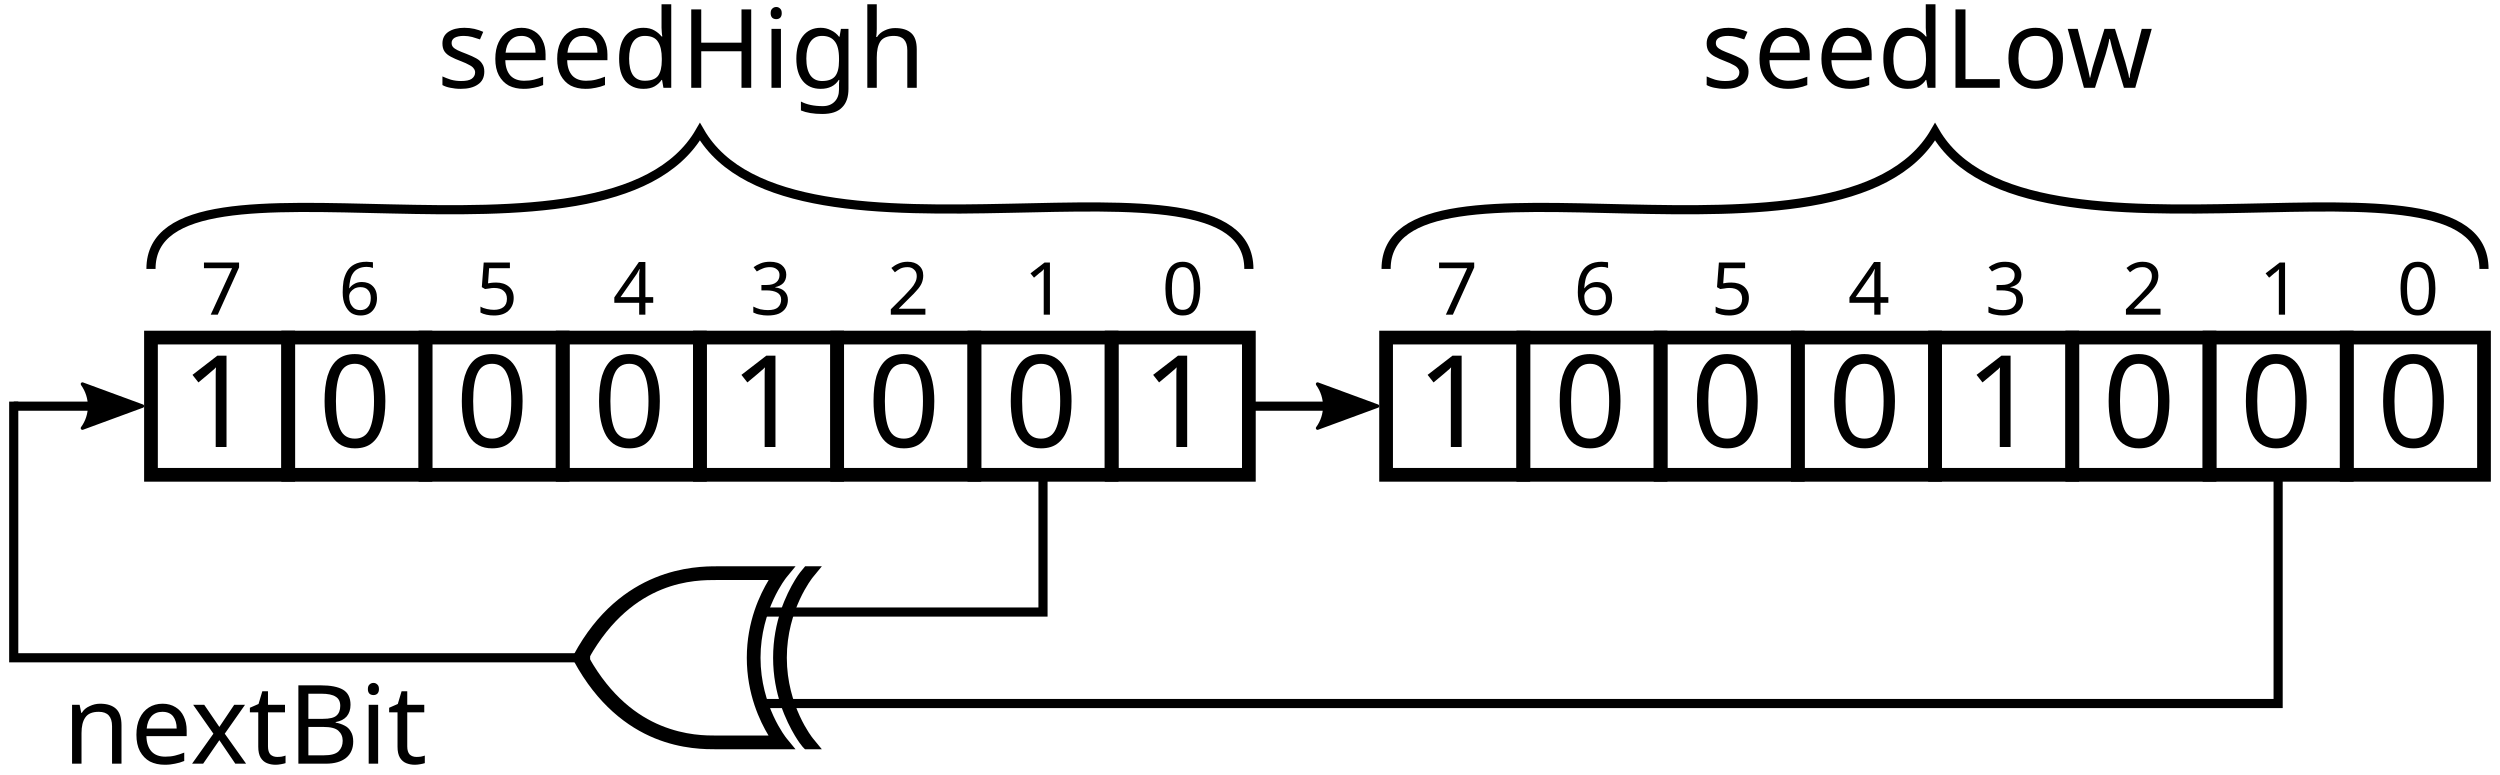
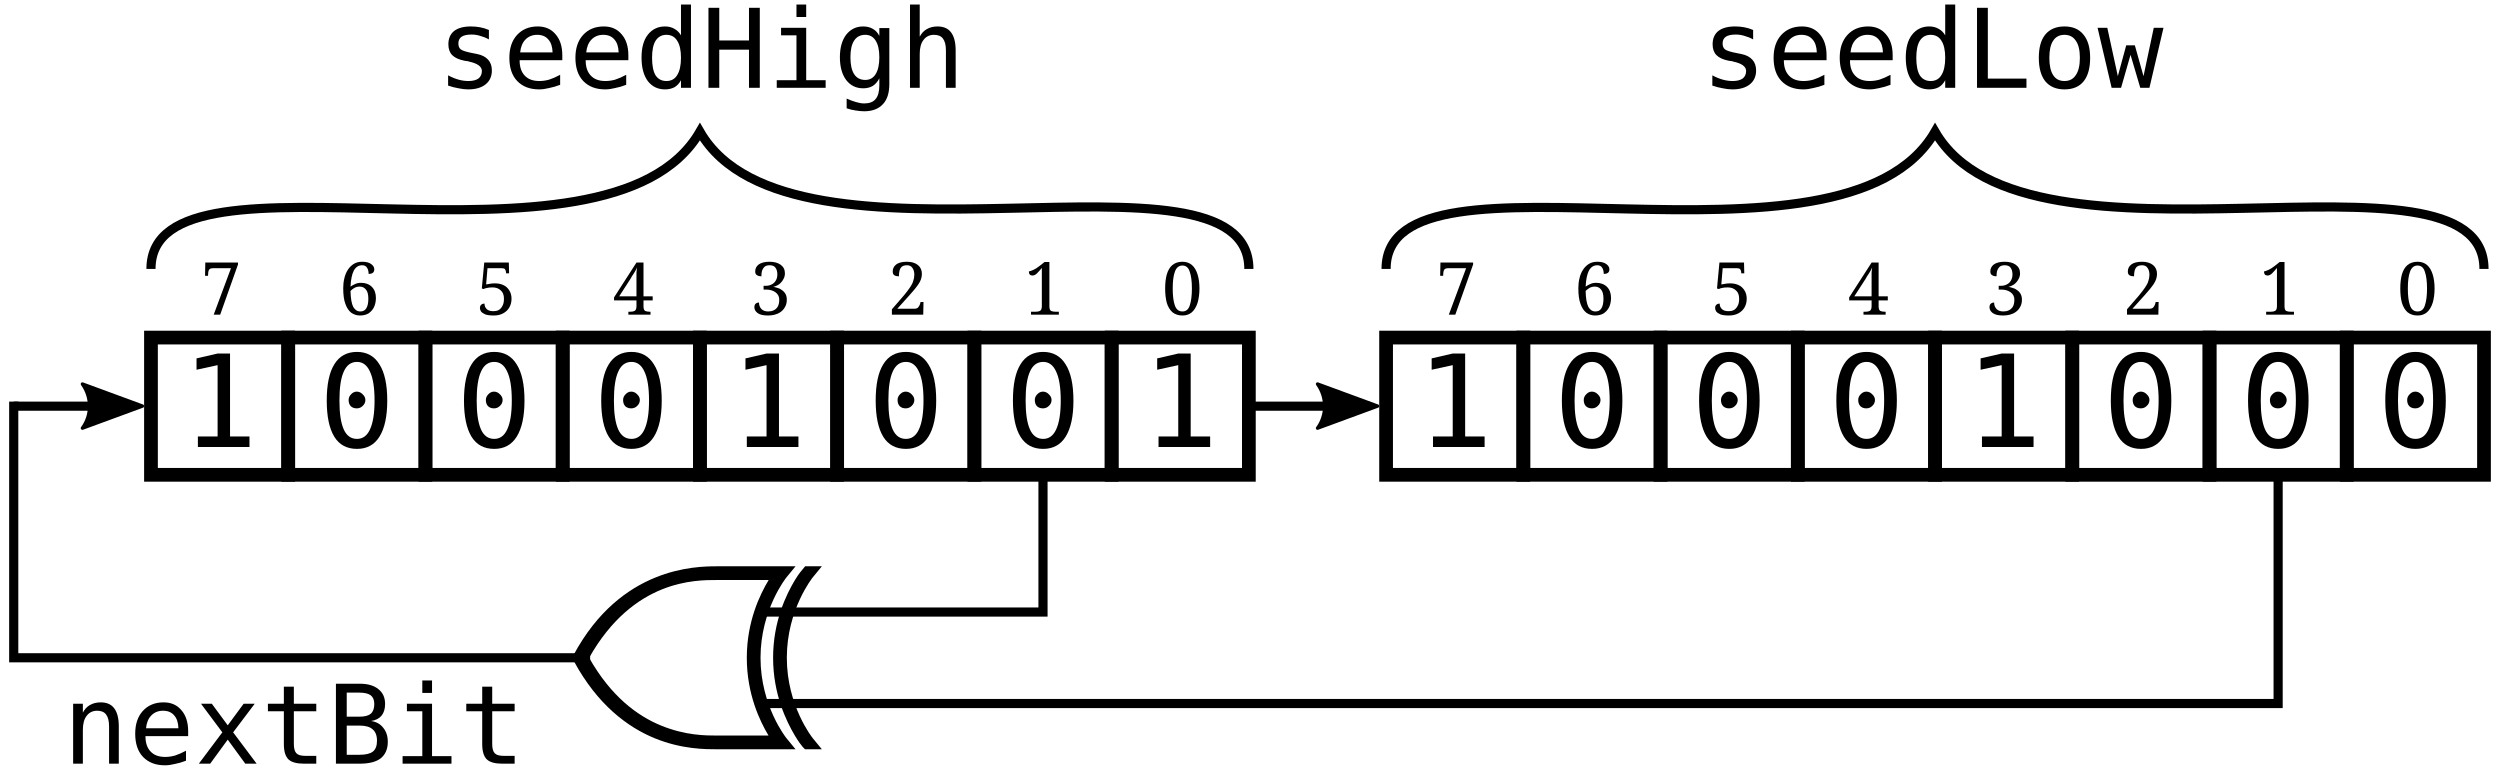
- <svg xmlns="http://www.w3.org/2000/svg" width="546.5" height="169.231" viewBox="0 0 144.595 44.776" version="1.1" id="svg5">
+ <svg xmlns="http://www.w3.org/2000/svg" width="546.5" height="169.231" viewBox="0 0 144.595 44.776" version="1.1" id="svg5" style="background-color: white">
  <defs id="defs2">
    <marker style="overflow:visible" id="Arrow2Mend" refX="0" refY="0" orient="auto">
-       <path transform="scale(-0.6)" d="M 8.719,4.034 -2.207,0.016 8.719,-4.002 c -1.745,2.372 -1.735,5.617 -6e-7,8.035 z" style="fill:context-stroke;fill-rule:evenodd;stroke:context-stroke;stroke-width:0.625;stroke-linejoin:round" id="path45250" />
-     </marker>
-     <marker style="overflow:visible" id="Arrow2Mend-2" refX="0" refY="0" orient="auto">
-       <path transform="scale(-0.6)" d="M 8.719,4.034 -2.207,0.016 8.719,-4.002 c -1.745,2.372 -1.735,5.617 -6e-7,8.035 z" style="fill:context-stroke;fill-rule:evenodd;stroke:context-stroke;stroke-width:0.625;stroke-linejoin:round" id="path45250-1" />
+       <path transform="scale(-0.6)" d="M 8.719,4.034 -2.207,0.016 8.719,-4.002 c -1.745,2.372 -1.735,5.617 -6e-7,8.035 z" style="fill:#000000;fill-rule:evenodd;stroke:context-stroke;stroke-width:0.625;stroke-linejoin:round" id="path45250" />
    </marker>
  </defs>
  <g id="layer1" transform="translate(-29.63333,-17.51738)">
    <g id="g2560" transform="matrix(-0.2645833,0,0,0.2645833,75.00938,38.49688)">
      <path id="path3516" style="fill:#000000;fill-opacity:1;fill-rule:evenodd;stroke:none;stroke-width:3;stroke-linecap:butt;stroke-linejoin:miter;stroke-opacity:1" d="m -2.25,81.5 c -1.597,2.644 -2.25,3 -2.25,3 h -3.656 l 2,-2.438 c 0,0 5.656,-7 5.656,-17.563 0,-10.562 -5.656,-17.562 -5.656,-17.562 l -2,-2.438 H -4.5 c 0.781,0.938 1.422,1.656 2.219,3 1.873,3.1 4.781,9.027 4.781,17 0,7.951 -2.897,13.879 -4.75,17 z" />
      <path style="fill:#000000;fill-opacity:1;fill-rule:evenodd;stroke:none;stroke-width:3;stroke-linecap:butt;stroke-linejoin:miter;stroke-opacity:1" d="m -2.406,44.5 2,2.438 c 0,0 5.656,7 5.656,17.562 0,10.562 -5.656,17.562 -5.656,17.562 l -2,2.438 H 0.75 h 14 c 2.408,10e-7 7.69,0.025 13.625,-2.406 5.935,-2.431 12.537,-7.343 17.688,-16.875 L 44.75,64.5 46.062,63.781 C 35.759,44.716 19.507,44.5 14.75,44.5 h -14 z m 5.875,3 H 14.75 c 4.684,0 18.287,-0.13 27.969,17 C 37.952,72.929 32.197,77.184 27,79.312 21.639,81.508 17.158,81.5 14.75,81.5 H 3.5 c 1.874,-3.108 4.75,-9.049 4.75,-17 0,-7.973 -2.909,-13.9 -4.781,-17 z" id="path4973" />
    </g>
-     <text xml:space="preserve" style="font-size:5.027px;line-height:1.25;font-family:'Source Code Pro';-inkscape-font-specification:'Source Code Pro';letter-spacing:0px;word-spacing:0px;stroke-width:0.265" x="17.198" y="21.167" id="text4937">
+     <text xml:space="preserve" style="font-size:5.027px;line-height:1.25;font-family: 'Source Code Pro', monospace;letter-spacing:0px;word-spacing:0px;stroke-width:0.265" x="17.198" y="21.167" id="text4937">
      <tspan id="tspan4935" style="stroke-width:0.265" x="17.198" y="21.167" />
    </text>
-     <text xml:space="preserve" style="font-size:7.408px;line-height:1.25;font-family:'Source Code Pro';-inkscape-font-specification:'Source Code Pro';letter-spacing:0px;word-spacing:0px;stroke-width:0.265" x="40.111" y="43.374" id="text6967">
+     <text xml:space="preserve" style="font-size:7.408px;line-height:1.25;font-family: 'Source Code Pro', monospace;letter-spacing:0px;word-spacing:0px;stroke-width:0.265" x="40.111" y="43.374" id="text6967">
      <tspan id="tspan6965" style="font-size:7.408px;stroke-width:0.265" x="40.111" y="43.374">1</tspan>
    </text>
-     <text xml:space="preserve" style="font-size:7.408px;line-height:1.25;font-family:'Source Code Pro';-inkscape-font-specification:'Source Code Pro';letter-spacing:0px;word-spacing:0px;stroke-width:0.265" x="48.048" y="43.374" id="text6967-7">
+     <text xml:space="preserve" style="font-size:7.408px;line-height:1.25;font-family: 'Source Code Pro', monospace;letter-spacing:0px;word-spacing:0px;stroke-width:0.265" x="48.048" y="43.374" id="text6967-7">
      <tspan id="tspan6965-1" style="font-size:7.408px;stroke-width:0.265" x="48.048" y="43.374">0</tspan>
    </text>
-     <text xml:space="preserve" style="font-size:7.408px;line-height:1.25;font-family:'Source Code Pro';-inkscape-font-specification:'Source Code Pro';letter-spacing:0px;word-spacing:0px;stroke-width:0.265" x="55.986" y="43.374" id="text6967-4">
+     <text xml:space="preserve" style="font-size:7.408px;line-height:1.25;font-family: 'Source Code Pro', monospace;letter-spacing:0px;word-spacing:0px;stroke-width:0.265" x="55.986" y="43.374" id="text6967-4">
      <tspan id="tspan6965-2" style="font-size:7.408px;stroke-width:0.265" x="55.986" y="43.374">0</tspan>
    </text>
-     <text xml:space="preserve" style="font-size:7.408px;line-height:1.25;font-family:'Source Code Pro';-inkscape-font-specification:'Source Code Pro';letter-spacing:0px;word-spacing:0px;stroke-width:0.265" x="63.923" y="43.374" id="text6967-7-1">
+     <text xml:space="preserve" style="font-size:7.408px;line-height:1.25;font-family: 'Source Code Pro', monospace;letter-spacing:0px;word-spacing:0px;stroke-width:0.265" x="63.923" y="43.374" id="text6967-7-1">
      <tspan id="tspan6965-1-3" style="font-size:7.408px;stroke-width:0.265" x="63.923" y="43.374">0</tspan>
    </text>
-     <text xml:space="preserve" style="font-size:7.408px;line-height:1.25;font-family:'Source Code Pro';-inkscape-font-specification:'Source Code Pro';letter-spacing:0px;word-spacing:0px;stroke-width:0.265" x="71.861" y="43.374" id="text6967-0">
+     <text xml:space="preserve" style="font-size:7.408px;line-height:1.25;font-family: 'Source Code Pro', monospace;letter-spacing:0px;word-spacing:0px;stroke-width:0.265" x="71.861" y="43.374" id="text6967-0">
      <tspan id="tspan6965-8" style="font-size:7.408px;stroke-width:0.265" x="71.861" y="43.374">1</tspan>
    </text>
-     <text xml:space="preserve" style="font-size:7.408px;line-height:1.25;font-family:'Source Code Pro';-inkscape-font-specification:'Source Code Pro';letter-spacing:0px;word-spacing:0px;stroke-width:0.265" x="79.798" y="43.374" id="text6967-7-0">
+     <text xml:space="preserve" style="font-size:7.408px;line-height:1.25;font-family: 'Source Code Pro', monospace;letter-spacing:0px;word-spacing:0px;stroke-width:0.265" x="79.798" y="43.374" id="text6967-7-0">
      <tspan id="tspan6965-1-6" style="font-size:7.408px;stroke-width:0.265" x="79.798" y="43.374">0</tspan>
    </text>
-     <text xml:space="preserve" style="font-size:7.408px;line-height:1.25;font-family:'Source Code Pro';-inkscape-font-specification:'Source Code Pro';letter-spacing:0px;word-spacing:0px;stroke-width:0.265" x="87.736" y="43.374" id="text6967-4-3">
+     <text xml:space="preserve" style="font-size:7.408px;line-height:1.25;font-family: 'Source Code Pro', monospace;letter-spacing:0px;word-spacing:0px;stroke-width:0.265" x="87.736" y="43.374" id="text6967-4-3">
      <tspan id="tspan6965-2-6" style="font-size:7.408px;stroke-width:0.265" x="87.736" y="43.374">0</tspan>
    </text>
    <g id="g74592">
      <rect style="fill:none;stroke:#000000;stroke-width:0.794;stroke-linecap:square;stroke-miterlimit:4;stroke-dasharray:none" id="rect5429" width="7.938" height="7.938" x="38.365" y="37.042" />
      <rect style="fill:none;stroke:#000000;stroke-width:0.794;stroke-linecap:square;stroke-miterlimit:4;stroke-dasharray:none" id="rect5429-7" width="7.938" height="7.938" x="46.302" y="37.042" />
      <rect style="fill:none;stroke:#000000;stroke-width:0.794;stroke-linecap:square;stroke-miterlimit:4;stroke-dasharray:none" id="rect5429-8" width="7.938" height="7.938" x="54.24" y="37.042" />
      <rect style="fill:none;stroke:#000000;stroke-width:0.794;stroke-linecap:square;stroke-miterlimit:4;stroke-dasharray:none" id="rect5429-7-7" width="7.938" height="7.938" x="62.177" y="37.042" />
      <rect style="fill:none;stroke:#000000;stroke-width:0.794;stroke-linecap:square;stroke-miterlimit:4;stroke-dasharray:none" id="rect5429-9" width="7.938" height="7.938" x="70.115" y="37.042" />
      <rect style="fill:none;stroke:#000000;stroke-width:0.794;stroke-linecap:square;stroke-miterlimit:4;stroke-dasharray:none" id="rect5429-7-2" width="7.938" height="7.938" x="78.052" y="37.042" />
      <rect style="fill:none;stroke:#000000;stroke-width:0.794;stroke-linecap:square;stroke-miterlimit:4;stroke-dasharray:none" id="rect5429-8-8" width="7.938" height="7.938" x="85.99" y="37.042" />
      <rect style="fill:none;stroke:#000000;stroke-width:0.794;stroke-linecap:square;stroke-miterlimit:4;stroke-dasharray:none" id="rect5429-7-7-2" width="7.938" height="7.938" x="93.927" y="37.042" />
    </g>
-     <text xml:space="preserve" style="font-size:7.408px;line-height:1.25;font-family:'Source Code Pro';-inkscape-font-specification:'Source Code Pro';letter-spacing:0px;word-spacing:0px;stroke-width:0.265" x="95.673" y="43.374" id="text6967-7-1-0">
+     <text xml:space="preserve" style="font-size:7.408px;line-height:1.25;font-family: 'Source Code Pro', monospace;letter-spacing:0px;word-spacing:0px;stroke-width:0.265" x="95.673" y="43.374" id="text6967-7-1-0">
      <tspan id="tspan6965-1-3-6" style="font-size:7.408px;stroke-width:0.265" x="95.673" y="43.374">1</tspan>
    </text>
-     <text xml:space="preserve" style="font-size:7.408px;line-height:1.25;font-family:'Source Code Pro';-inkscape-font-specification:'Source Code Pro';letter-spacing:0px;word-spacing:0px;stroke-width:0.265" x="111.548" y="43.374" id="text6967-47">
+     <text xml:space="preserve" style="font-size:7.408px;line-height:1.25;font-family: 'Source Code Pro', monospace;letter-spacing:0px;word-spacing:0px;stroke-width:0.265" x="111.548" y="43.374" id="text6967-47">
      <tspan id="tspan6965-17" style="font-size:7.408px;stroke-width:0.265" x="111.548" y="43.374">1</tspan>
    </text>
-     <text xml:space="preserve" style="font-size:7.408px;line-height:1.25;font-family:'Source Code Pro';-inkscape-font-specification:'Source Code Pro';letter-spacing:0px;word-spacing:0px;stroke-width:0.265" x="119.486" y="43.374" id="text6967-7-6">
+     <text xml:space="preserve" style="font-size:7.408px;line-height:1.25;font-family: 'Source Code Pro', monospace;letter-spacing:0px;word-spacing:0px;stroke-width:0.265" x="119.486" y="43.374" id="text6967-7-6">
      <tspan id="tspan6965-1-36" style="font-size:7.408px;stroke-width:0.265" x="119.486" y="43.374">0</tspan>
    </text>
-     <text xml:space="preserve" style="font-size:7.408px;line-height:1.25;font-family:'Source Code Pro';-inkscape-font-specification:'Source Code Pro';letter-spacing:0px;word-spacing:0px;stroke-width:0.265" x="127.423" y="43.374" id="text6967-4-2">
+     <text xml:space="preserve" style="font-size:7.408px;line-height:1.25;font-family: 'Source Code Pro', monospace;letter-spacing:0px;word-spacing:0px;stroke-width:0.265" x="127.423" y="43.374" id="text6967-4-2">
      <tspan id="tspan6965-2-3" style="font-size:7.408px;stroke-width:0.265" x="127.423" y="43.374">0</tspan>
    </text>
-     <text xml:space="preserve" style="font-size:7.408px;line-height:1.25;font-family:'Source Code Pro';-inkscape-font-specification:'Source Code Pro';letter-spacing:0px;word-spacing:0px;stroke-width:0.265" x="135.361" y="43.374" id="text6967-7-1-03">
+     <text xml:space="preserve" style="font-size:7.408px;line-height:1.25;font-family: 'Source Code Pro', monospace;letter-spacing:0px;word-spacing:0px;stroke-width:0.265" x="135.361" y="43.374" id="text6967-7-1-03">
      <tspan id="tspan6965-1-3-63" style="font-size:7.408px;stroke-width:0.265" x="135.361" y="43.374">0</tspan>
    </text>
-     <text xml:space="preserve" style="font-size:7.408px;line-height:1.25;font-family:'Source Code Pro';-inkscape-font-specification:'Source Code Pro';letter-spacing:0px;word-spacing:0px;stroke-width:0.265" x="143.298" y="43.374" id="text6967-0-3">
+     <text xml:space="preserve" style="font-size:7.408px;line-height:1.25;font-family: 'Source Code Pro', monospace;letter-spacing:0px;word-spacing:0px;stroke-width:0.265" x="143.298" y="43.374" id="text6967-0-3">
      <tspan id="tspan6965-8-4" style="font-size:7.408px;stroke-width:0.265" x="143.298" y="43.374">1</tspan>
    </text>
-     <text xml:space="preserve" style="font-size:7.408px;line-height:1.25;font-family:'Source Code Pro';-inkscape-font-specification:'Source Code Pro';letter-spacing:0px;word-spacing:0px;stroke-width:0.265" x="151.236" y="43.374" id="text6967-7-0-6">
+     <text xml:space="preserve" style="font-size:7.408px;line-height:1.25;font-family: 'Source Code Pro', monospace;letter-spacing:0px;word-spacing:0px;stroke-width:0.265" x="151.236" y="43.374" id="text6967-7-0-6">
      <tspan id="tspan6965-1-6-3" style="font-size:7.408px;stroke-width:0.265" x="151.236" y="43.374">0</tspan>
    </text>
-     <text xml:space="preserve" style="font-size:7.408px;line-height:1.25;font-family:'Source Code Pro';-inkscape-font-specification:'Source Code Pro';letter-spacing:0px;word-spacing:0px;stroke-width:0.265" x="159.173" y="43.374" id="text6967-4-3-3">
+     <text xml:space="preserve" style="font-size:7.408px;line-height:1.25;font-family: 'Source Code Pro', monospace;letter-spacing:0px;word-spacing:0px;stroke-width:0.265" x="159.173" y="43.374" id="text6967-4-3-3">
      <tspan id="tspan6965-2-6-3" style="font-size:7.408px;stroke-width:0.265" x="159.173" y="43.374">0</tspan>
    </text>
    <g id="g74602">
      <rect style="fill:none;stroke:#000000;stroke-width:0.794;stroke-linecap:square;stroke-miterlimit:4;stroke-dasharray:none" id="rect5429-91" width="7.938" height="7.938" x="109.802" y="37.042" />
      <rect style="fill:none;stroke:#000000;stroke-width:0.794;stroke-linecap:square;stroke-miterlimit:4;stroke-dasharray:none" id="rect5429-7-0" width="7.938" height="7.938" x="117.74" y="37.042" />
      <rect style="fill:none;stroke:#000000;stroke-width:0.794;stroke-linecap:square;stroke-miterlimit:4;stroke-dasharray:none" id="rect5429-8-4" width="7.938" height="7.938" x="125.677" y="37.042" />
      <rect style="fill:none;stroke:#000000;stroke-width:0.794;stroke-linecap:square;stroke-miterlimit:4;stroke-dasharray:none" id="rect5429-7-7-6" width="7.938" height="7.938" x="133.615" y="37.042" />
      <rect style="fill:none;stroke:#000000;stroke-width:0.794;stroke-linecap:square;stroke-miterlimit:4;stroke-dasharray:none" id="rect5429-9-2" width="7.938" height="7.938" x="141.552" y="37.042" />
      <rect style="fill:none;stroke:#000000;stroke-width:0.794;stroke-linecap:square;stroke-miterlimit:4;stroke-dasharray:none" id="rect5429-7-2-9" width="7.938" height="7.938" x="149.49" y="37.042" />
      <rect style="fill:none;stroke:#000000;stroke-width:0.794;stroke-linecap:square;stroke-miterlimit:4;stroke-dasharray:none" id="rect5429-8-8-3" width="7.938" height="7.938" x="157.427" y="37.042" />
      <rect style="fill:none;stroke:#000000;stroke-width:0.794;stroke-linecap:square;stroke-miterlimit:4;stroke-dasharray:none" id="rect5429-7-7-2-6" width="7.938" height="7.938" x="165.365" y="37.042" />
    </g>
-     <text xml:space="preserve" style="font-size:7.408px;line-height:1.25;font-family:'Source Code Pro';-inkscape-font-specification:'Source Code Pro';letter-spacing:0px;word-spacing:0px;stroke-width:0.265" x="167.111" y="43.374" id="text6967-7-1-0-4">
+     <text xml:space="preserve" style="font-size:7.408px;line-height:1.25;font-family: 'Source Code Pro', monospace;letter-spacing:0px;word-spacing:0px;stroke-width:0.265" x="167.111" y="43.374" id="text6967-7-1-0-4">
      <tspan id="tspan6965-1-3-6-6" style="font-size:7.408px;stroke-width:0.265" x="167.111" y="43.374">0</tspan>
    </text>
    <path style="fill:none;stroke:#000000;stroke-width:0.529;stroke-linecap:butt;stroke-linejoin:miter;stroke-miterlimit:4;stroke-dasharray:none;stroke-opacity:1" d="m 89.958,44.979 v 7.938 H 73.819" id="path19720" />
    <path style="fill:none;stroke:#000000;stroke-width:0.529;stroke-linecap:butt;stroke-linejoin:miter;stroke-miterlimit:4;stroke-dasharray:none;stroke-opacity:1" d="M 161.396,44.979 V 58.208 H 73.819" id="path19835" />
    <path style="fill:none;stroke:#000000;stroke-width:0.529;stroke-linecap:square;stroke-linejoin:miter;stroke-miterlimit:4;stroke-dasharray:none;stroke-opacity:1" d="M 63.5,55.562 H 30.427 V 41.01" id="path20734" />
    <path style="fill:none;stroke:#000000;stroke-width:0.529;stroke-linecap:butt;stroke-linejoin:miter;stroke-miterlimit:4;stroke-dasharray:none;stroke-opacity:1;marker-end:url(#Arrow2Mend)" d="m 101.865,41.01 h 6.741" id="path20990" />
-     <path style="fill:none;stroke:#000000;stroke-width:0.529;stroke-linecap:butt;stroke-linejoin:miter;stroke-miterlimit:4;stroke-dasharray:none;stroke-opacity:1;marker-end:url(#Arrow2Mend-2)" d="m 30.427,41.01 h 6.741" id="path20990-2" />
-     <text xml:space="preserve" style="font-size:4.233px;line-height:1.25;font-family:'Source Serif Pro';-inkscape-font-specification:'Source Serif Pro';letter-spacing:0px;word-spacing:0px;stroke-width:0.265" x="41.243" y="35.717" id="text27340">
+     <path style="fill:none;stroke:#000000;stroke-width:0.529;stroke-linecap:butt;stroke-linejoin:miter;stroke-miterlimit:4;stroke-dasharray:none;stroke-opacity:1;marker-end:url(#Arrow2Mend)" d="m 30.427,41.01 h 6.741" id="path20990-2" />
+     <text xml:space="preserve" style="font-size:4.233px;line-height:1.25;font-family: 'Source Serif Pro', serif;letter-spacing:0px;word-spacing:0px;stroke-width:0.265" x="41.243" y="35.717" id="text27340">
      <tspan id="tspan27338" style="font-size:4.233px;stroke-width:0.265" x="41.243" y="35.717">7</tspan>
    </text>
-     <text xml:space="preserve" style="font-size:4.233px;line-height:1.25;font-family:'Source Serif Pro';-inkscape-font-specification:'Source Serif Pro';letter-spacing:0px;word-spacing:0px;stroke-width:0.265" x="49.219" y="35.717" id="text31288">
+     <text xml:space="preserve" style="font-size:4.233px;line-height:1.25;font-family: 'Source Serif Pro', serif;letter-spacing:0px;word-spacing:0px;stroke-width:0.265" x="49.219" y="35.717" id="text31288">
      <tspan id="tspan31286" style="font-size:4.233px;stroke-width:0.265" x="49.219" y="35.717">6</tspan>
    </text>
-     <text xml:space="preserve" style="font-size:4.233px;line-height:1.25;font-family:'Source Serif Pro';-inkscape-font-specification:'Source Serif Pro';letter-spacing:0px;word-spacing:0px;stroke-width:0.265" x="57.158" y="35.717" id="text36352">
+     <text xml:space="preserve" style="font-size:4.233px;line-height:1.25;font-family: 'Source Serif Pro', serif;letter-spacing:0px;word-spacing:0px;stroke-width:0.265" x="57.158" y="35.717" id="text36352">
      <tspan id="tspan36350" style="font-size:4.233px;stroke-width:0.265" x="57.158" y="35.717">5</tspan>
    </text>
-     <text xml:space="preserve" style="font-size:4.233px;line-height:1.25;font-family:'Source Serif Pro';-inkscape-font-specification:'Source Serif Pro';letter-spacing:0px;word-spacing:0px;stroke-width:0.265" x="65.071" y="35.717" id="text37038">
+     <text xml:space="preserve" style="font-size:4.233px;line-height:1.25;font-family: 'Source Serif Pro', serif;letter-spacing:0px;word-spacing:0px;stroke-width:0.265" x="65.071" y="35.717" id="text37038">
      <tspan id="tspan37036" style="font-size:4.233px;stroke-width:0.265" x="65.071" y="35.717">4</tspan>
    </text>
-     <text xml:space="preserve" style="font-size:4.233px;line-height:1.25;font-family:'Source Serif Pro';-inkscape-font-specification:'Source Serif Pro';letter-spacing:0px;word-spacing:0px;stroke-width:0.265" x="73.017" y="35.717" id="text37900">
+     <text xml:space="preserve" style="font-size:4.233px;line-height:1.25;font-family: 'Source Serif Pro', serif;letter-spacing:0px;word-spacing:0px;stroke-width:0.265" x="73.017" y="35.717" id="text37900">
      <tspan id="tspan37898" style="font-size:4.233px;stroke-width:0.265" x="73.017" y="35.717">3</tspan>
    </text>
-     <text xml:space="preserve" style="font-size:4.233px;line-height:1.25;font-family:'Source Serif Pro';-inkscape-font-specification:'Source Serif Pro';letter-spacing:0px;word-spacing:0px;stroke-width:0.265" x="80.954" y="35.717" id="text38850">
+     <text xml:space="preserve" style="font-size:4.233px;line-height:1.25;font-family: 'Source Serif Pro', serif;letter-spacing:0px;word-spacing:0px;stroke-width:0.265" x="80.954" y="35.717" id="text38850">
      <tspan id="tspan38848" style="font-size:4.233px;stroke-width:0.265" x="80.954" y="35.717">2</tspan>
    </text>
-     <text xml:space="preserve" style="font-size:4.233px;line-height:1.25;font-family:'Source Serif Pro';-inkscape-font-specification:'Source Serif Pro';letter-spacing:0px;word-spacing:0px;stroke-width:0.265" x="88.86" y="35.717" id="text39844">
+     <text xml:space="preserve" style="font-size:4.233px;line-height:1.25;font-family: 'Source Serif Pro', serif;letter-spacing:0px;word-spacing:0px;stroke-width:0.265" x="88.86" y="35.717" id="text39844">
      <tspan id="tspan39842" style="font-size:4.233px;stroke-width:0.265" x="88.86" y="35.717">1</tspan>
    </text>
-     <text xml:space="preserve" style="font-size:4.233px;line-height:1.25;font-family:'Source Serif Pro';-inkscape-font-specification:'Source Serif Pro';letter-spacing:0px;word-spacing:0px;stroke-width:0.265" x="96.835" y="35.717" id="text42150">
+     <text xml:space="preserve" style="font-size:4.233px;line-height:1.25;font-family: 'Source Serif Pro', serif;letter-spacing:0px;word-spacing:0px;stroke-width:0.265" x="96.835" y="35.717" id="text42150">
      <tspan id="tspan42148" style="font-size:4.233px;stroke-width:0.265" x="96.835" y="35.717">0</tspan>
    </text>
-     <text xml:space="preserve" style="font-size:4.233px;line-height:1.25;font-family:'Source Serif Pro';-inkscape-font-specification:'Source Serif Pro';letter-spacing:0px;word-spacing:0px;stroke-width:0.265" x="112.681" y="35.717" id="text27340-0">
+     <text xml:space="preserve" style="font-size:4.233px;line-height:1.25;font-family: 'Source Serif Pro', serif;letter-spacing:0px;word-spacing:0px;stroke-width:0.265" x="112.681" y="35.717" id="text27340-0">
      <tspan id="tspan27338-1" style="font-size:4.233px;stroke-width:0.265" x="112.681" y="35.717">7</tspan>
    </text>
-     <text xml:space="preserve" style="font-size:4.233px;line-height:1.25;font-family:'Source Serif Pro';-inkscape-font-specification:'Source Serif Pro';letter-spacing:0px;word-spacing:0px;stroke-width:0.265" x="120.656" y="35.717" id="text31288-9">
+     <text xml:space="preserve" style="font-size:4.233px;line-height:1.25;font-family: 'Source Serif Pro', serif;letter-spacing:0px;word-spacing:0px;stroke-width:0.265" x="120.656" y="35.717" id="text31288-9">
      <tspan id="tspan31286-2" style="font-size:4.233px;stroke-width:0.265" x="120.656" y="35.717">6</tspan>
    </text>
-     <text xml:space="preserve" style="font-size:4.233px;line-height:1.25;font-family:'Source Serif Pro';-inkscape-font-specification:'Source Serif Pro';letter-spacing:0px;word-spacing:0px;stroke-width:0.265" x="128.596" y="35.717" id="text36352-3">
+     <text xml:space="preserve" style="font-size:4.233px;line-height:1.25;font-family: 'Source Serif Pro', serif;letter-spacing:0px;word-spacing:0px;stroke-width:0.265" x="128.596" y="35.717" id="text36352-3">
      <tspan id="tspan36350-9" style="font-size:4.233px;stroke-width:0.265" x="128.596" y="35.717">5</tspan>
    </text>
-     <text xml:space="preserve" style="font-size:4.233px;line-height:1.25;font-family:'Source Serif Pro';-inkscape-font-specification:'Source Serif Pro';letter-spacing:0px;word-spacing:0px;stroke-width:0.265" x="136.508" y="35.717" id="text37038-1">
+     <text xml:space="preserve" style="font-size:4.233px;line-height:1.25;font-family: 'Source Serif Pro', serif;letter-spacing:0px;word-spacing:0px;stroke-width:0.265" x="136.508" y="35.717" id="text37038-1">
      <tspan id="tspan37036-7" style="font-size:4.233px;stroke-width:0.265" x="136.508" y="35.717">4</tspan>
    </text>
-     <text xml:space="preserve" style="font-size:4.233px;line-height:1.25;font-family:'Source Serif Pro';-inkscape-font-specification:'Source Serif Pro';letter-spacing:0px;word-spacing:0px;stroke-width:0.265" x="144.454" y="35.717" id="text37900-8">
+     <text xml:space="preserve" style="font-size:4.233px;line-height:1.25;font-family: 'Source Serif Pro', serif;letter-spacing:0px;word-spacing:0px;stroke-width:0.265" x="144.454" y="35.717" id="text37900-8">
      <tspan id="tspan37898-4" style="font-size:4.233px;stroke-width:0.265" x="144.454" y="35.717">3</tspan>
    </text>
-     <text xml:space="preserve" style="font-size:4.233px;line-height:1.25;font-family:'Source Serif Pro';-inkscape-font-specification:'Source Serif Pro';letter-spacing:0px;word-spacing:0px;stroke-width:0.265" x="152.392" y="35.717" id="text38850-4">
+     <text xml:space="preserve" style="font-size:4.233px;line-height:1.25;font-family: 'Source Serif Pro', serif;letter-spacing:0px;word-spacing:0px;stroke-width:0.265" x="152.392" y="35.717" id="text38850-4">
      <tspan id="tspan38848-5" style="font-size:4.233px;stroke-width:0.265" x="152.392" y="35.717">2</tspan>
    </text>
-     <text xml:space="preserve" style="font-size:4.233px;line-height:1.25;font-family:'Source Serif Pro';-inkscape-font-specification:'Source Serif Pro';letter-spacing:0px;word-spacing:0px;stroke-width:0.265" x="160.297" y="35.717" id="text39844-7">
+     <text xml:space="preserve" style="font-size:4.233px;line-height:1.25;font-family: 'Source Serif Pro', serif;letter-spacing:0px;word-spacing:0px;stroke-width:0.265" x="160.297" y="35.717" id="text39844-7">
      <tspan id="tspan39842-2" style="font-size:4.233px;stroke-width:0.265" x="160.297" y="35.717">1</tspan>
    </text>
-     <text xml:space="preserve" style="font-size:4.233px;line-height:1.25;font-family:'Source Serif Pro';-inkscape-font-specification:'Source Serif Pro';letter-spacing:0px;word-spacing:0px;stroke-width:0.265" x="168.273" y="35.717" id="text42150-0">
+     <text xml:space="preserve" style="font-size:4.233px;line-height:1.25;font-family: 'Source Serif Pro', serif;letter-spacing:0px;word-spacing:0px;stroke-width:0.265" x="168.273" y="35.717" id="text42150-0">
      <tspan id="tspan42148-8" style="font-size:4.233px;stroke-width:0.265" x="168.273" y="35.717">0</tspan>
    </text>
-     <text xml:space="preserve" style="font-size:6.35px;line-height:1.25;font-family:'Source Code Pro';-inkscape-font-specification:'Source Code Pro';letter-spacing:0px;word-spacing:0px;stroke-width:0.265" x="54.894" y="22.593" id="text59696">
+     <text xml:space="preserve" style="font-size:6.35px;line-height:1.25;font-family: 'Source Code Pro', monospace;letter-spacing:0px;word-spacing:0px;stroke-width:0.265" x="54.894" y="22.593" id="text59696">
      <tspan id="tspan59694" style="font-size:6.35px;stroke-width:0.265" x="54.894" y="22.593">seedHigh</tspan>
    </text>
-     <text xml:space="preserve" style="font-size:6.35px;line-height:1.25;font-family:'Source Code Pro';-inkscape-font-specification:'Source Code Pro';letter-spacing:0px;word-spacing:0px;stroke-width:0.265" x="128.017" y="22.593" id="text61356">
+     <text xml:space="preserve" style="font-size:6.35px;line-height:1.25;font-family: 'Source Code Pro', monospace;letter-spacing:0px;word-spacing:0px;stroke-width:0.265" x="128.017" y="22.593" id="text61356">
      <tspan id="tspan61354" style="font-size:6.35px;stroke-width:0.265" x="128.017" y="22.593">seedLow</tspan>
    </text>
-     <text xml:space="preserve" style="font-size:6.35px;line-height:1.25;font-family:'Source Code Pro';-inkscape-font-specification:'Source Code Pro';letter-spacing:0px;word-spacing:0px;stroke-width:0.265" x="33.253" y="61.688" id="text64322">
+     <text xml:space="preserve" style="font-size:6.35px;line-height:1.25;font-family: 'Source Code Pro', monospace;letter-spacing:0px;word-spacing:0px;stroke-width:0.265" x="33.253" y="61.688" id="text64322">
      <tspan id="tspan64320" style="font-size:6.35px;stroke-width:0.265" x="33.253" y="61.688">nextBit</tspan>
    </text>
    <path style="fill:none;stroke:#000000;stroke-width:0.529;stroke-linecap:butt;stroke-linejoin:miter;stroke-miterlimit:4;stroke-dasharray:none;stroke-opacity:1" d="m 38.365,33.073 c 0,-7.938 26.403,1.323 31.75,-7.938 5.292,9.165 31.75,1e-6 31.75,7.938" id="path74851" />
    <path style="fill:none;stroke:#000000;stroke-width:0.529;stroke-linecap:butt;stroke-linejoin:miter;stroke-miterlimit:4;stroke-dasharray:none;stroke-opacity:1" d="m 109.802,33.073 c 0,-7.938 26.403,1.323 31.75,-7.938 5.292,9.165 31.75,1e-6 31.75,7.938" id="path74851-8" />
  </g>
</svg>
